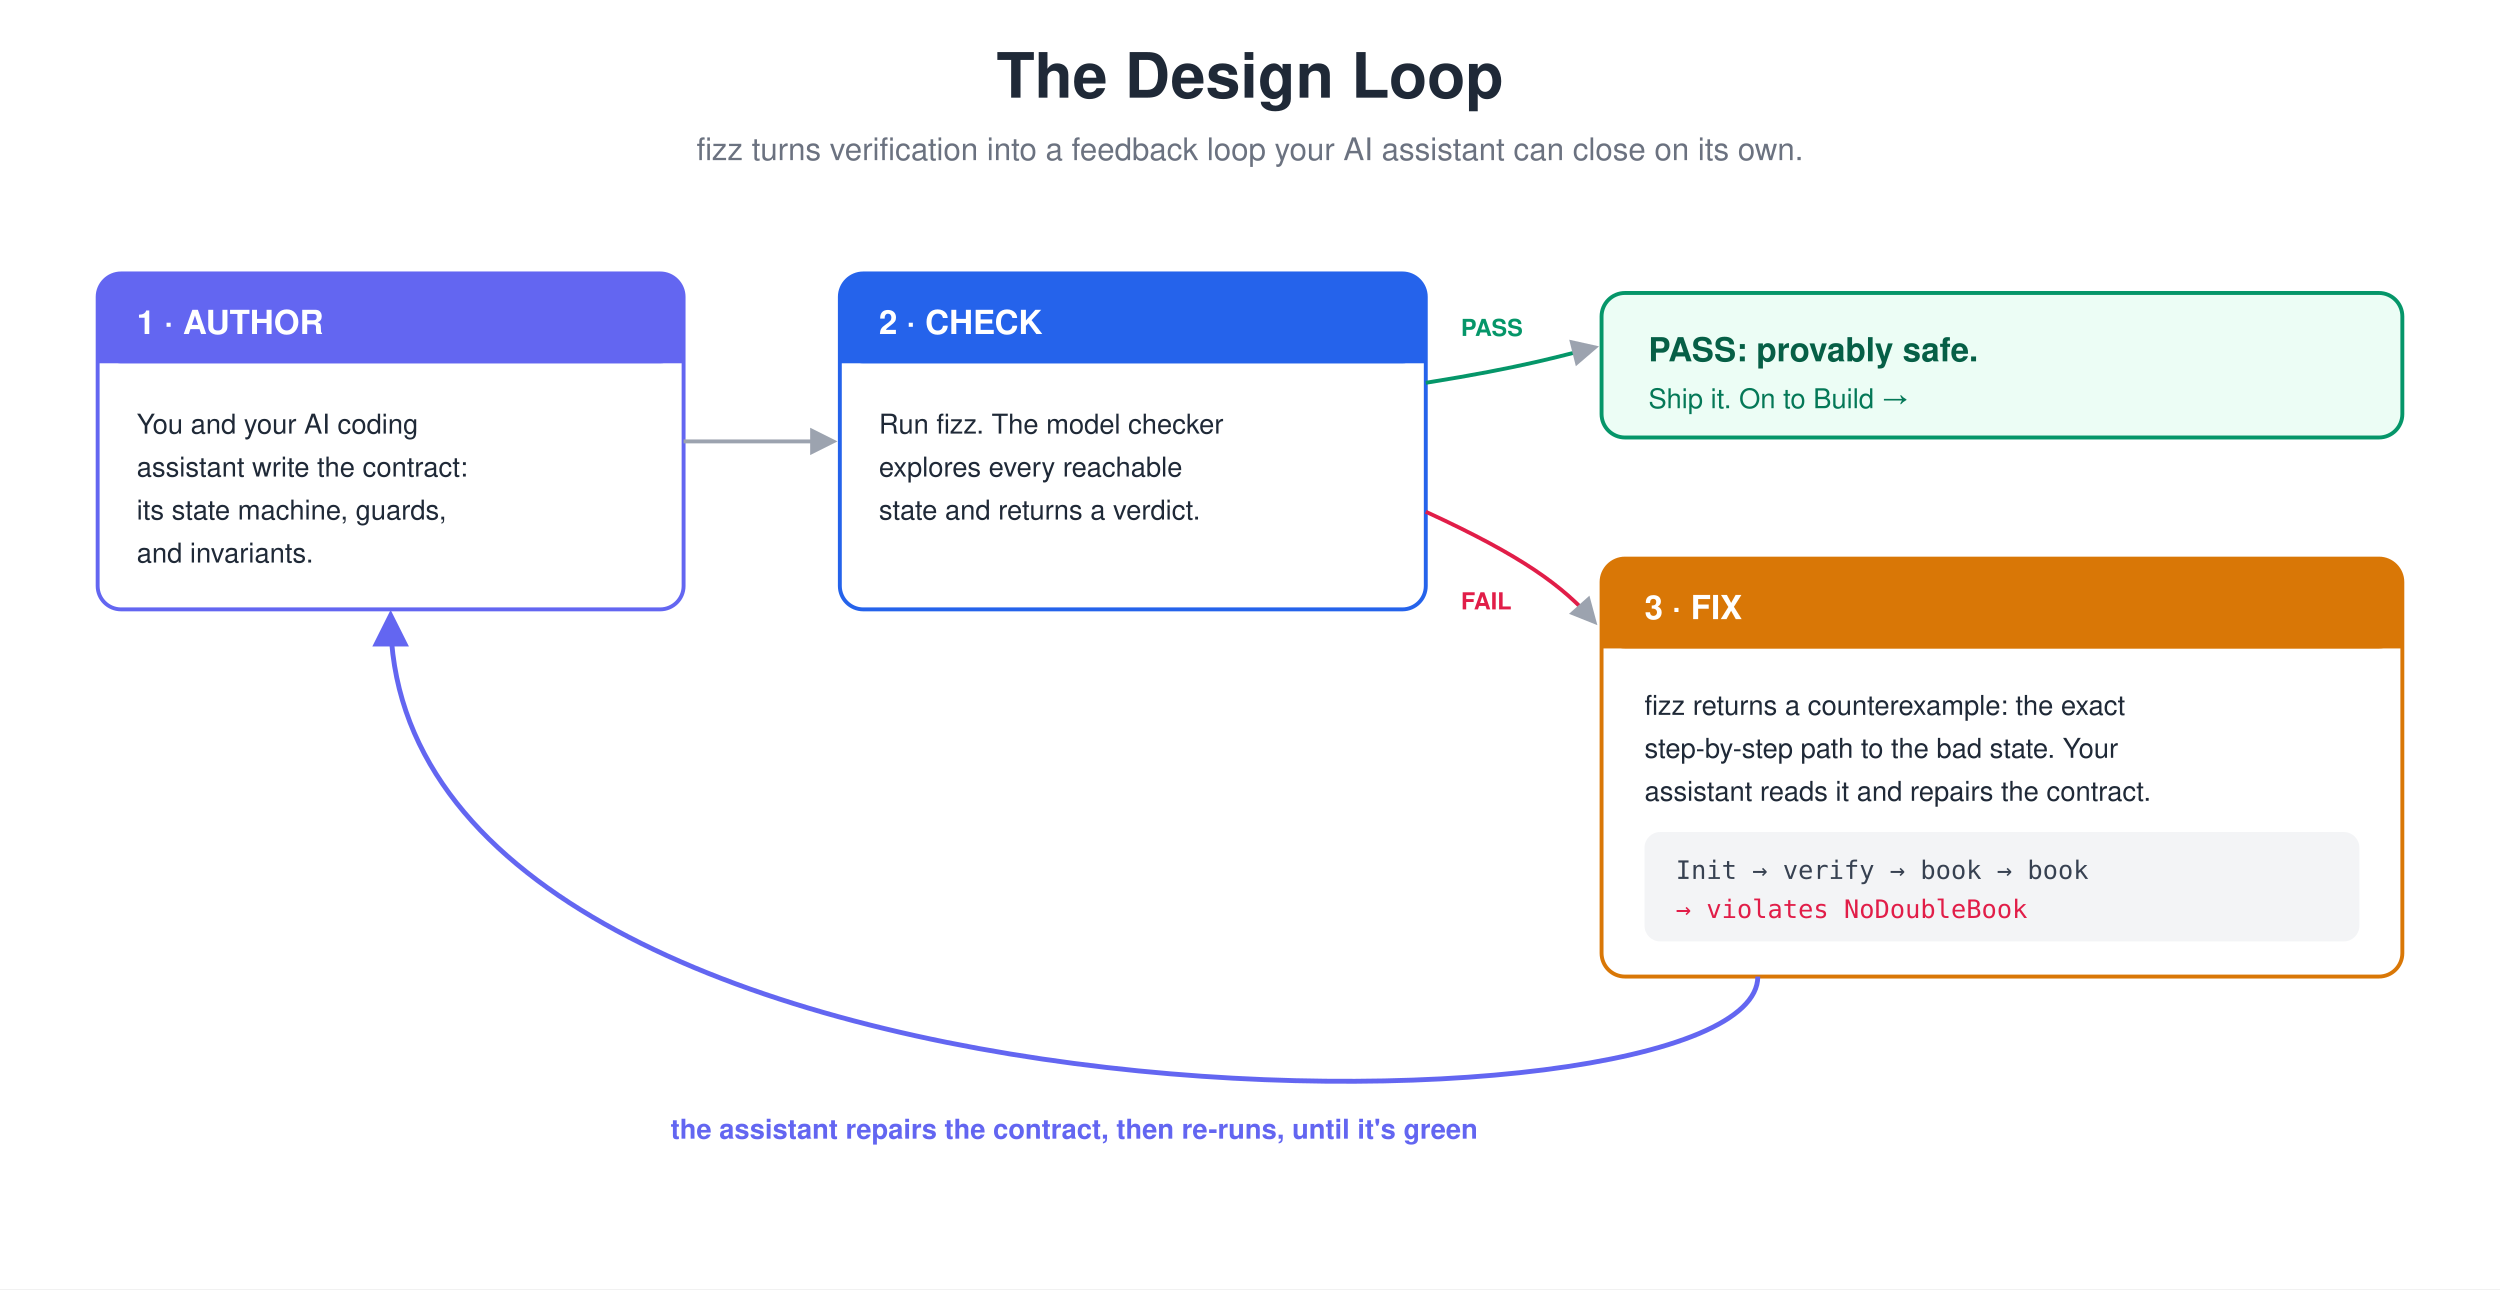
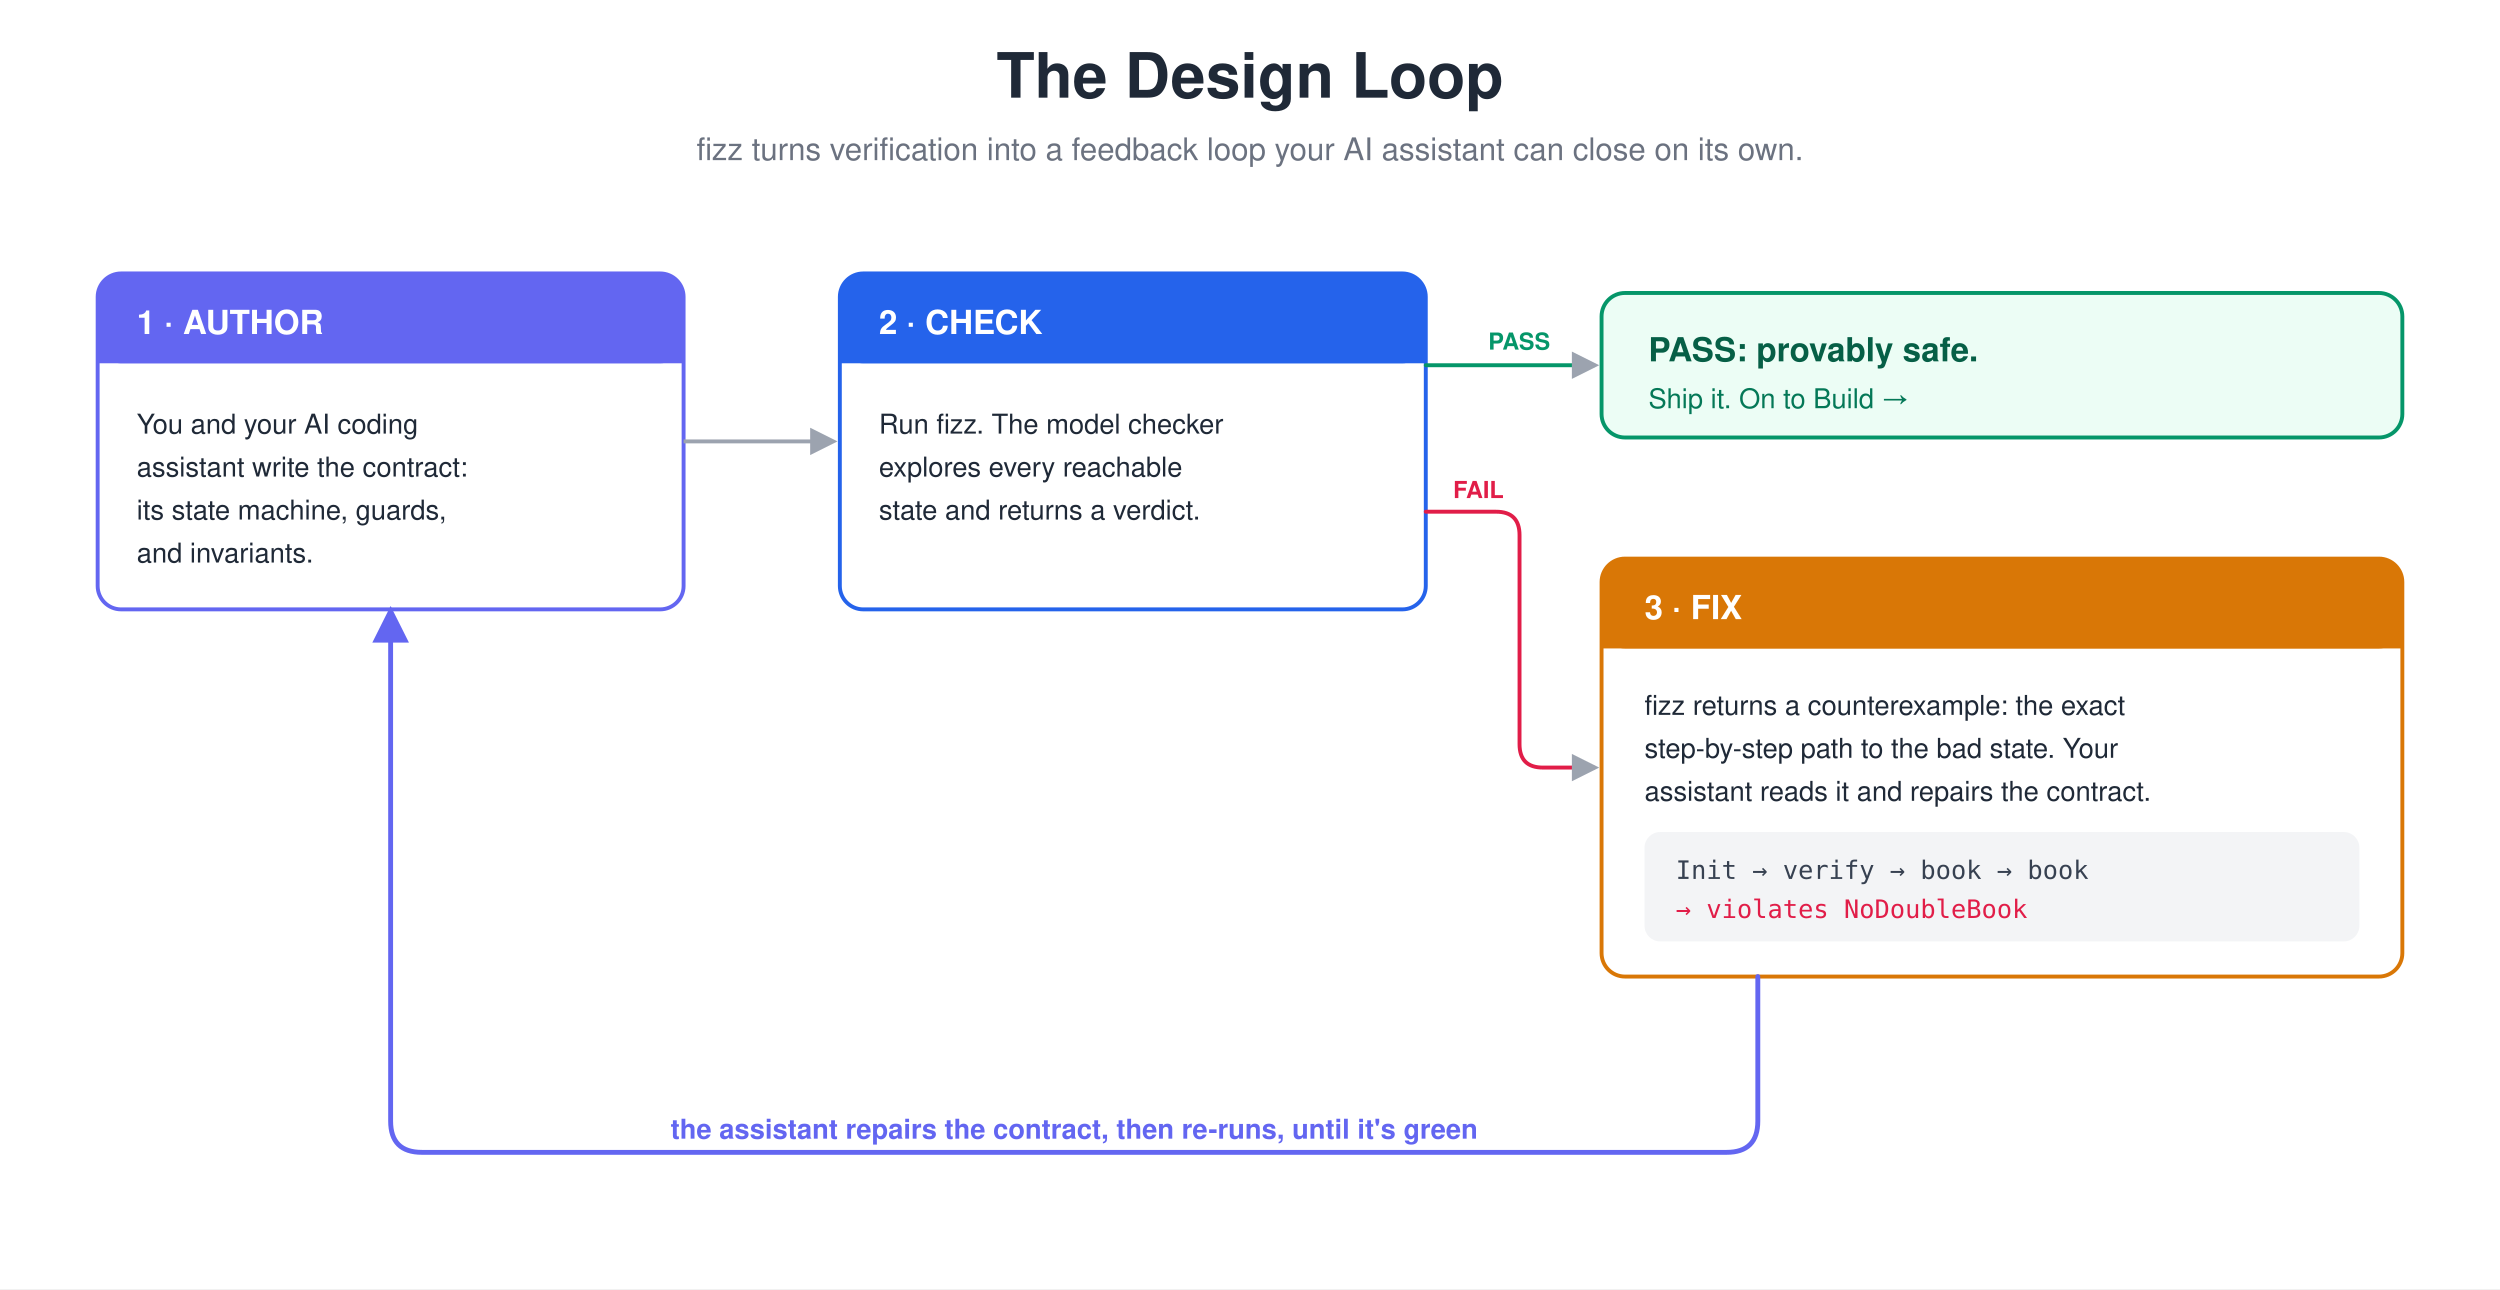
<svg xmlns="http://www.w3.org/2000/svg" viewBox="0 0 1280 660" font-family="Helvetica, Arial, sans-serif">
  <rect x="0" y="0" width="1280" height="660" fill="#ffffff" />
  <text x="640" y="50" text-anchor="middle" font-size="32" font-weight="700" fill="#1f2937">The Design Loop</text>
  <text x="640" y="82" text-anchor="middle" font-size="16" fill="#6b7280">fizz turns verification into a feedback loop your AI assistant can close on its own.</text>
  <defs>
    <marker id="ar" viewBox="0 0 10 10" refX="8" refY="5" markerWidth="7" markerHeight="7" orient="auto-start-reverse">
      <path d="M0 0 L10 5 L0 10 z" fill="#9ca3af" />
    </marker>
    <marker id="arI" viewBox="0 0 10 10" refX="8" refY="5" markerWidth="7.5" markerHeight="7.5" orient="auto-start-reverse">
      <path d="M0 0 L10 5 L0 10 z" fill="#6366f1" />
    </marker>
  </defs>
  <rect x="50" y="140" width="300" height="172" rx="12" fill="#ffffff" stroke="#6366f1" stroke-width="2" />
  <rect x="50" y="140" width="300" height="46" rx="12" fill="#6366f1" />
  <rect x="50" y="170" width="300" height="16" fill="#6366f1" />
  <text x="70" y="171" font-size="17" font-weight="700" fill="#ffffff">1 · AUTHOR</text>
  <text x="70" y="222" font-size="14" fill="#1f2937">You and your AI coding</text>
  <text x="70" y="244" font-size="14" fill="#1f2937">assistant write the contract:</text>
  <text x="70" y="266" font-size="14" fill="#1f2937">its state machine, guards,</text>
  <text x="70" y="288" font-size="14" fill="#1f2937">and invariants.</text>
  <path d="M350 226 L 426 226" stroke="#9ca3af" stroke-width="2" fill="none" marker-end="url(#ar)" />
  <rect x="430" y="140" width="300" height="172" rx="12" fill="#ffffff" stroke="#2563eb" stroke-width="2" />
  <rect x="430" y="140" width="300" height="46" rx="12" fill="#2563eb" />
  <rect x="430" y="170" width="300" height="16" fill="#2563eb" />
  <text x="450" y="171" font-size="17" font-weight="700" fill="#ffffff">2 · CHECK</text>
  <text x="450" y="222" font-size="14" fill="#1f2937">Run fizz. The model checker</text>
  <text x="450" y="244" font-size="14" fill="#1f2937">explores every reachable</text>
  <text x="450" y="266" font-size="14" fill="#1f2937">state and returns a verdict.</text>
-   <path d="M730 196 C 780 188, 800 182, 816 178" stroke="#059669" stroke-width="2" fill="none" marker-end="url(#ar)" />
-   <text x="748" y="172" font-size="12" font-weight="700" fill="#059669">PASS</text>
-   <path d="M730 262 C 780 285, 800 300, 816 318" stroke="#e11d48" stroke-width="2" fill="none" marker-end="url(#ar)" />
-   <text x="748" y="312" font-size="12" font-weight="700" fill="#e11d48">FAIL</text>
+   <path d="M730 187 L 816 187" stroke="#059669" stroke-width="2" fill="none" stroke-linecap="round" marker-end="url(#ar)" />
+   <text x="762" y="179" font-size="12" font-weight="700" fill="#059669">PASS</text>
+   <path d="M730 262 L 766 262 Q 778 262 778 274 L 778 381 Q 778 393 790 393 L 816 393" stroke="#e11d48" stroke-width="2" fill="none" stroke-linecap="round" marker-end="url(#ar)" />
+   <text x="744" y="255" font-size="12" font-weight="700" fill="#e11d48">FAIL</text>
  <rect x="820" y="150" width="410" height="74" rx="12" fill="#ecfdf5" stroke="#059669" stroke-width="2" />
  <text x="844" y="185" font-size="17" font-weight="700" fill="#065f46">PASS: provably safe.</text>
  <text x="844" y="209" font-size="14" fill="#047857">Ship it. On to Build →</text>
  <rect x="820" y="286" width="410" height="214" rx="12" fill="#ffffff" stroke="#d97706" stroke-width="2" />
  <rect x="820" y="286" width="410" height="46" rx="12" fill="#d97706" />
  <rect x="820" y="316" width="410" height="16" fill="#d97706" />
  <text x="842" y="317" font-size="17" font-weight="700" fill="#ffffff">3 · FIX</text>
  <text x="842" y="366" font-size="14" fill="#1f2937">fizz returns a counterexample: the exact</text>
  <text x="842" y="388" font-size="14" fill="#1f2937">step-by-step path to the bad state. Your</text>
  <text x="842" y="410" font-size="14" fill="#1f2937">assistant reads it and repairs the contract.</text>
  <rect x="842" y="426" width="366" height="56" rx="8" fill="#f3f4f6" />
  <text x="858" y="450" font-size="13" font-family="Menlo, Consolas, monospace" fill="#374151">Init → verify → book → book</text>
  <text x="858" y="470" font-size="13" font-family="Menlo, Consolas, monospace" fill="#e11d48">→ violates NoDoubleBook</text>
-   <path d="M900 500 C 900 590, 200 590, 200 316" stroke="#6366f1" stroke-width="2.5" fill="none" marker-end="url(#arI)" />
+   <path d="M900 500 L 900 574 Q 900 590 884 590 L 216 590 Q 200 590 200 574 L 200 314" stroke="#6366f1" stroke-width="2.5" fill="none" stroke-linecap="round" marker-end="url(#arI)" />
  <text x="550" y="583" text-anchor="middle" font-size="14" font-weight="700" fill="#6366f1">the assistant repairs the contract, then re-runs, until it's green</text>
</svg>
